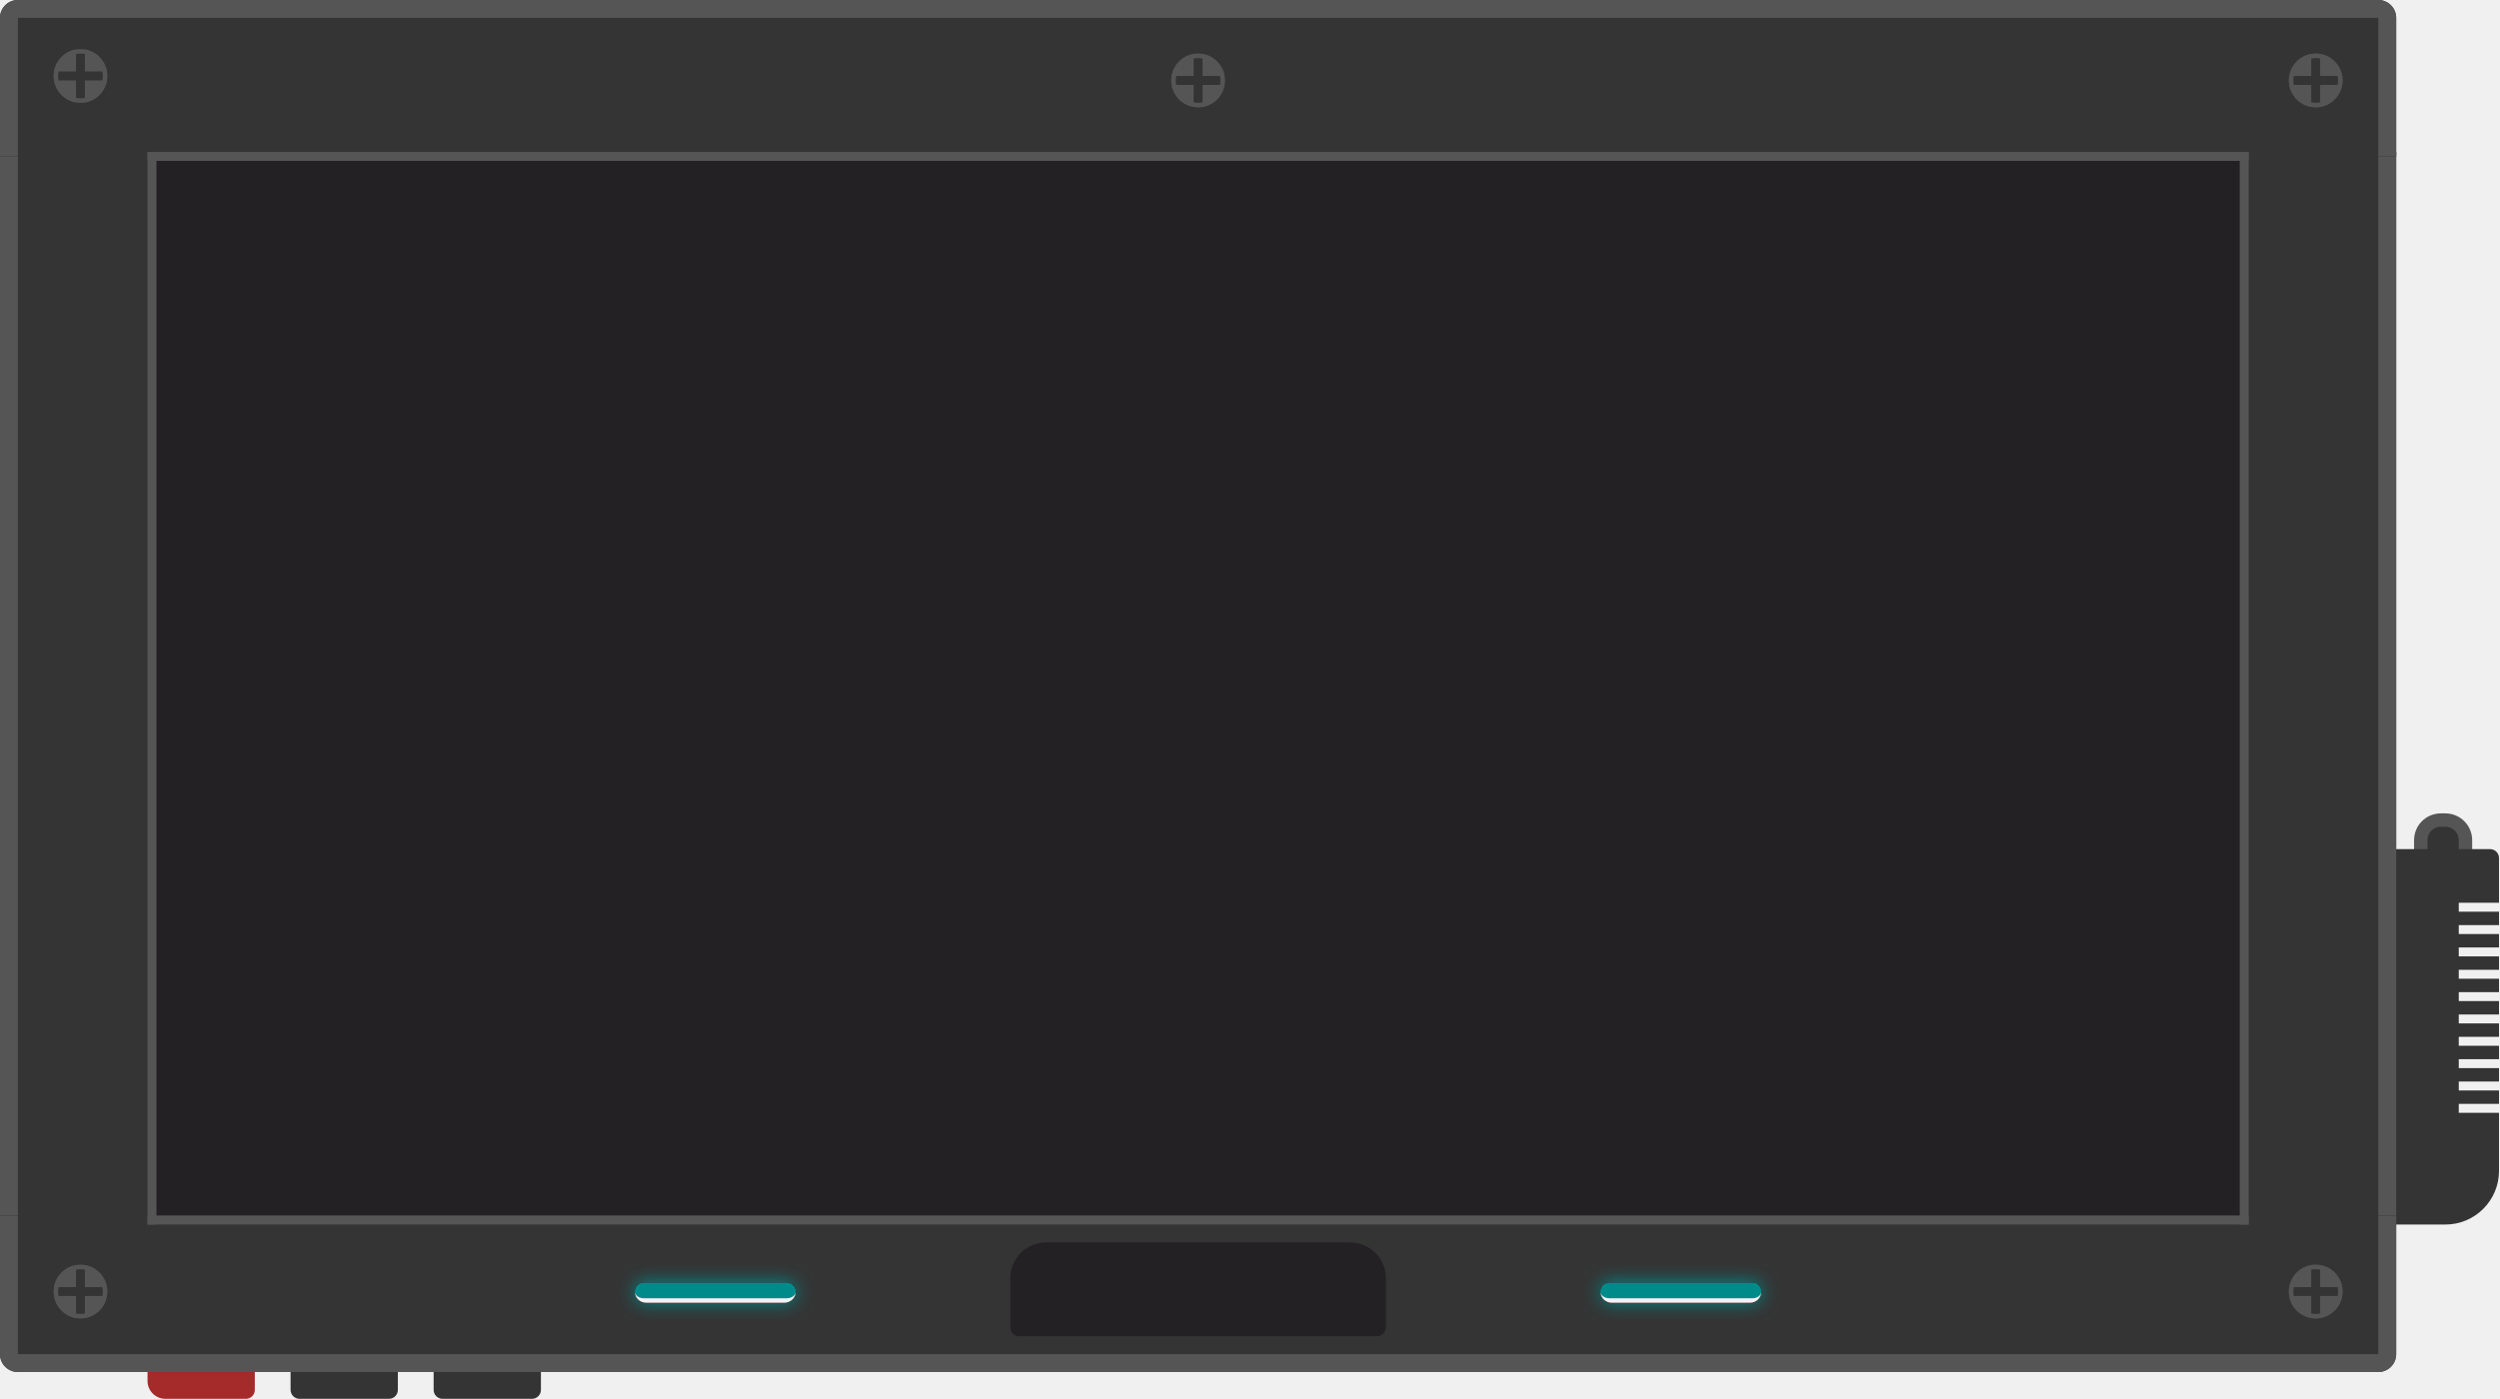
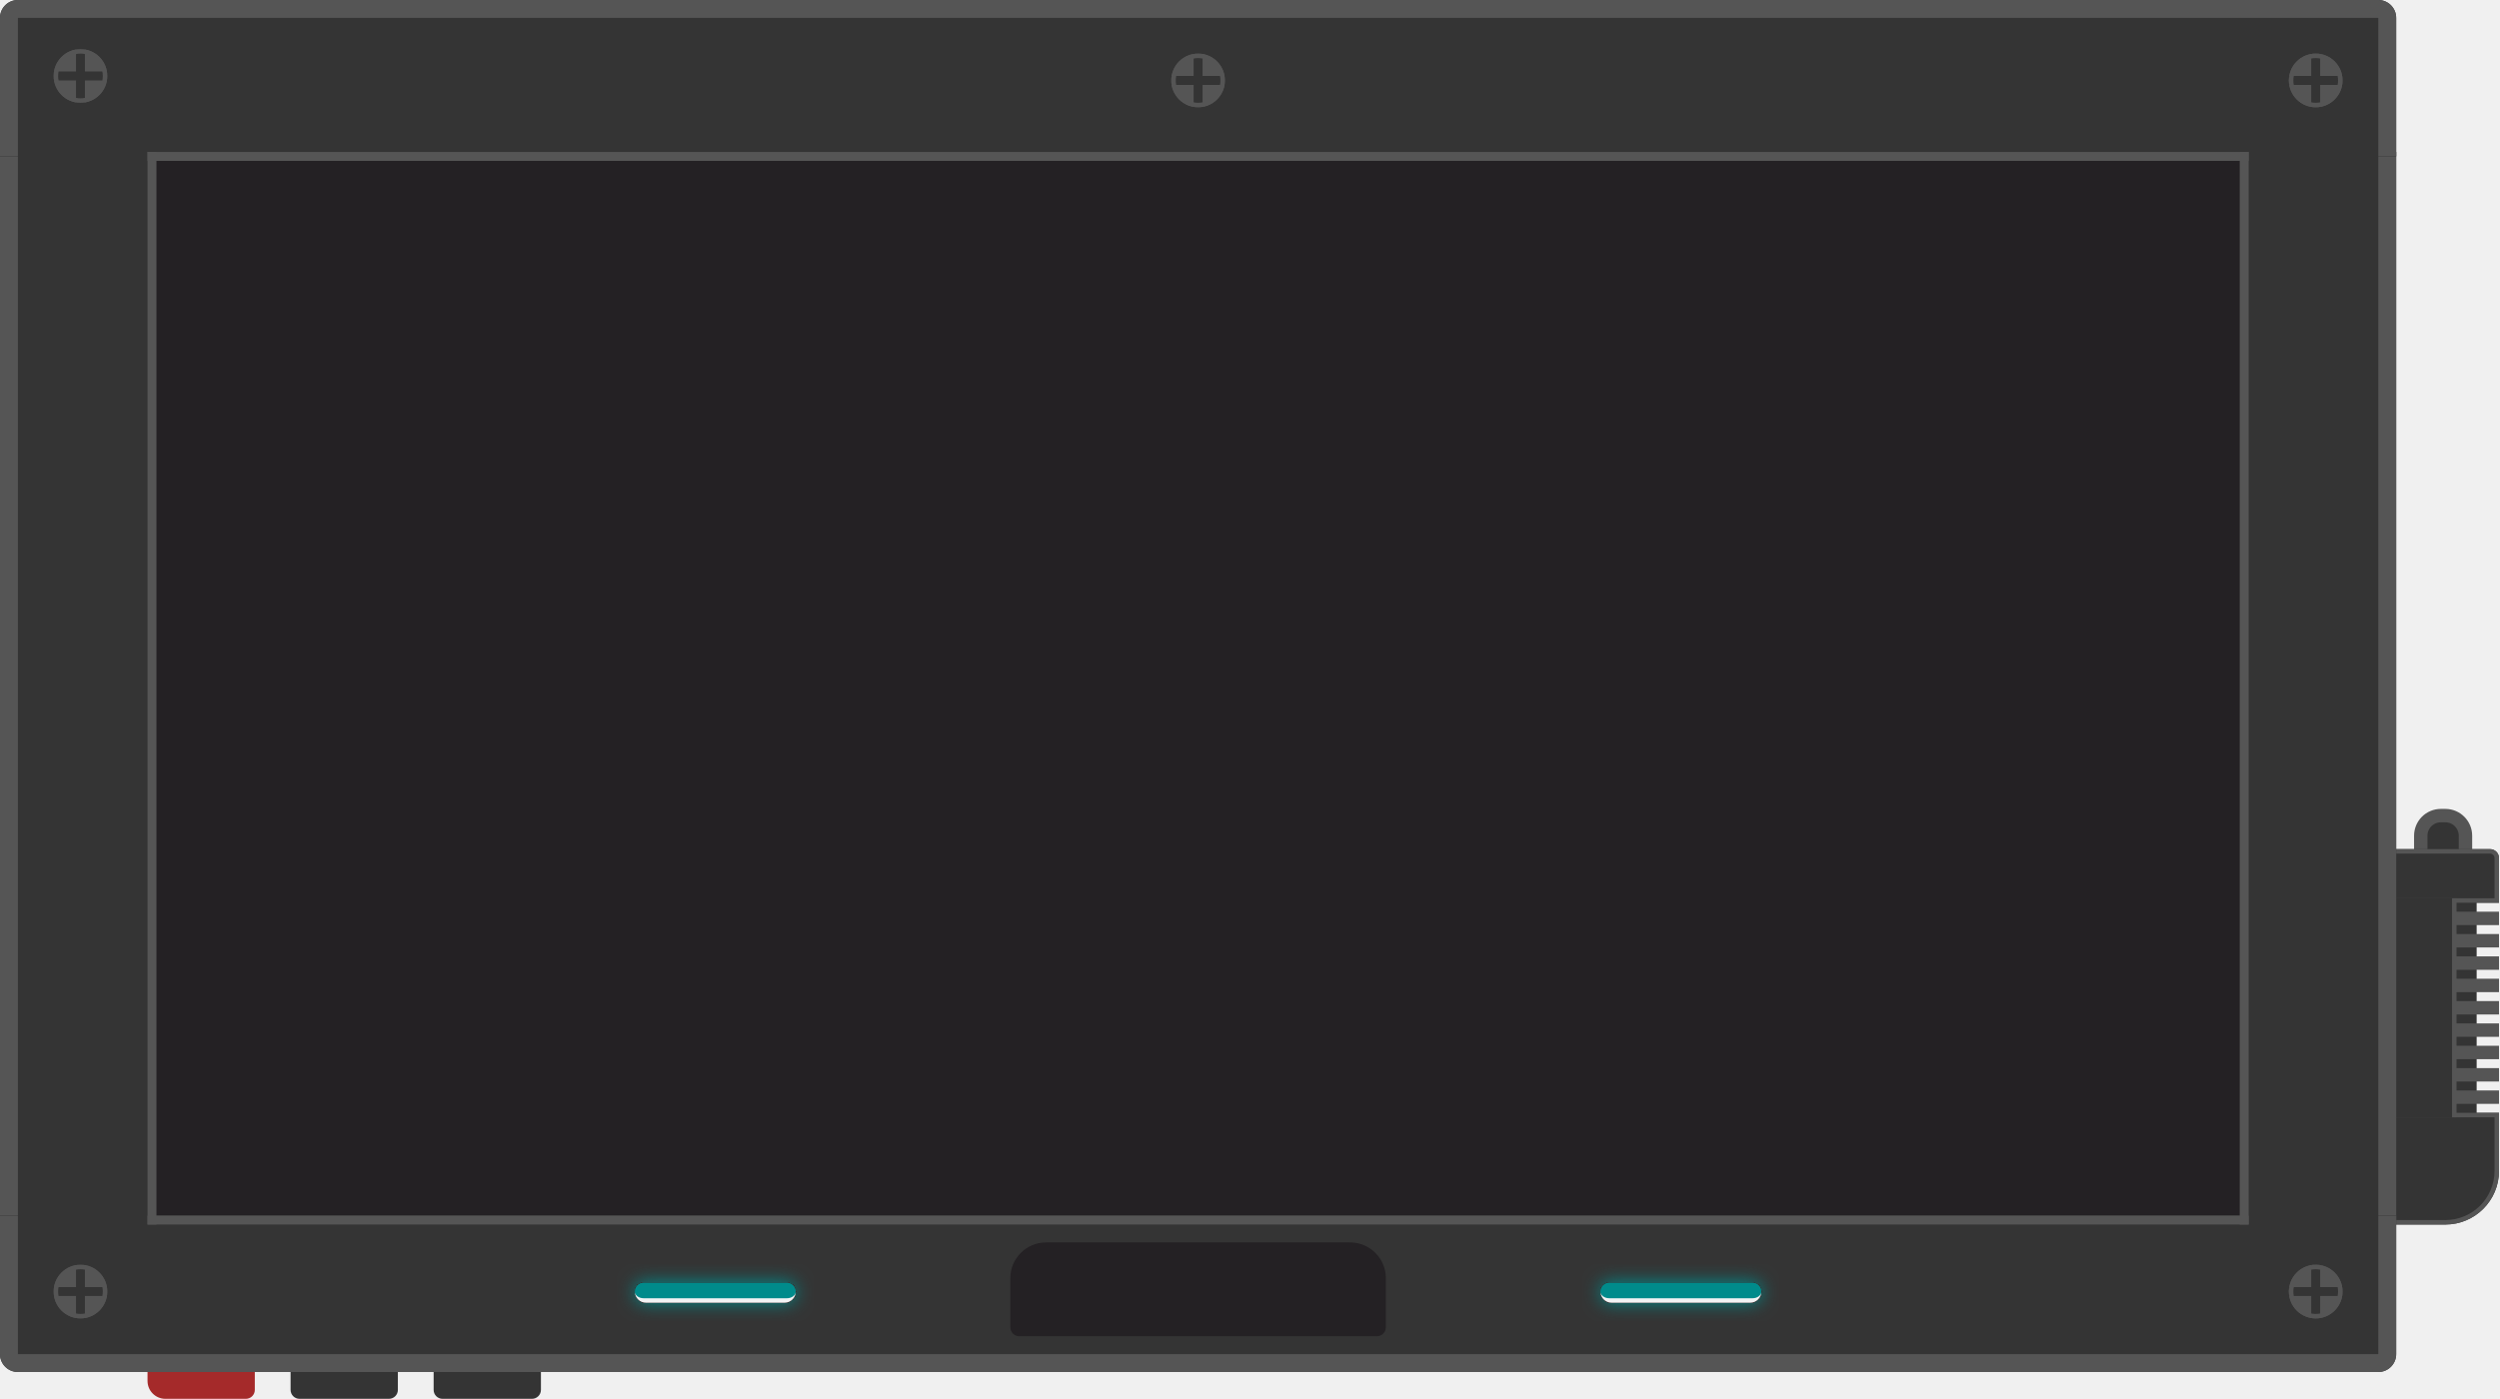
<svg xmlns="http://www.w3.org/2000/svg" width="559" height="313" viewBox="0 0 559 313" fill="none">
  <g clip-path="url(#clip0_38_216)">
    <path d="M55 313C56.105 313 57 312.105 57 311V306H33V309C33 311.209 34.791 313 37 313H55Z" fill="#A52A2A" />
    <path d="M87 313C88.105 313 89 312.105 89 311V306H65V311C65 312.105 65.895 313 67 313H87Z" fill="#343434" />
    <path d="M119 313C120.105 313 121 312.105 121 311V306H97V311C97 312.105 97.895 313 99 313H119Z" fill="#343434" />
-     <path d="M541.5 193.5H551.5V188C551.5 185.515 549.485 183.5 547 183.5H546C543.515 183.5 541.5 185.515 541.5 188V193.5Z" fill="#343434" />
-     <path d="M541.5 193.5H551.5V188C551.5 185.515 549.485 183.5 547 183.5H546C543.515 183.5 541.5 185.515 541.5 188V193.5Z" stroke="#555555" stroke-width="3" />
+     <path d="M554 250H548V201H554V250Z" fill="#343434" />
+     <path d="M559 207H548V204H559V207Z" fill="#555555" />
+     <path d="M559 212H548V209H559V212Z" fill="#555555" />
+     <path d="M559 217H548V214H559V217Z" fill="#555555" />
+     <path d="M559 222H548V219H559V222Z" fill="#555555" />
+     <path d="M559 227H548V224H559V227Z" fill="#555555" />
+     <path d="M559 232H548V229H559V232Z" fill="#555555" />
+     <path d="M559 237H548V234H559V237Z" fill="#555555" />
+     <path d="M559 242H548V239H559V242Z" fill="#555555" />
+     <path d="M559 247H548V244H559V247Z" fill="#555555" />
+     <path d="M551.5 192.5H541.5V187C541.5 184.515 543.515 182.5 546 182.5H547C549.485 182.5 551.5 184.515 551.5 187V192.5Z" fill="#343434" />
+     <path d="M551.5 192.5H541.5V187C541.5 184.515 543.515 182.5 546 182.5H547C549.485 182.5 551.5 184.515 551.5 187V192.5Z" stroke="#555555" stroke-width="3" />
+     <mask id="path-15-inside-1_38_216" fill="white">
+       <path d="M559 262C559 268.627 553.627 274 547 274H535V249H559V262Z" />
+     </mask>
    <path d="M559 262C559 268.627 553.627 274 547 274H535V249H559V262Z" fill="#343434" />
+     <path d="M560 262C560 269.18 554.18 275 547 275H535V273H547C553.075 273 558 268.075 558 262H560ZM535 248H560L558 250H535V248ZM560 248V262C560 269.18 554.18 275 547 275V273C553.075 273 558 268.075 558 262V250L560 248ZM535 274V249V274Z" fill="#555555" mask="url(#path-15-inside-1_38_216)" />
+     <mask id="path-17-inside-2_38_216" fill="white">
+       <path d="M559 202H535V190H557C558.105 190 559 190.895 559 192V202Z" />
+     </mask>
    <path d="M559 202H535V190H557C558.105 190 559 190.895 559 192V202Z" fill="#343434" />
-     <path d="M550 250H535V201H550V250Z" fill="#343434" />
-     <path d="M559 207H549V204H559V207Z" fill="#343434" />
-     <path d="M559 212H549V209H559V212Z" fill="#343434" />
-     <path d="M559 217H549V214H559V217Z" fill="#343434" />
-     <path d="M559 222H549V219H559V222Z" fill="#343434" />
-     <path d="M559 227H549V224H559V227Z" fill="#343434" />
-     <path d="M559 232H549V229H559V232Z" fill="#343434" />
-     <path d="M559 237H549V234H559V237Z" fill="#343434" />
-     <path d="M559 242H549V239H559V242Z" fill="#343434" />
-     <path d="M559 247H549V244H559V247Z" fill="#343434" />
+     <path d="M560 203H535V201H558L560 203ZM535 189H557C558.657 189 560 190.343 560 192H558C558 191.448 557.552 191 557 191H535V189ZM557 189C558.657 189 560 190.343 560 192V203L558 201V192C558 191.448 557.552 191 557 191V189ZM535 202V190V202Z" fill="#555555" mask="url(#path-17-inside-2_38_216)" />
+     <path d="M549 250H535V201H549V250Z" fill="#343434" />
+     <path d="M548.5 201V250H549.5V201H548.5Z" fill="#555555" />
    <g clip-path="url(#clip1_38_216)">
-       <mask id="path-17-inside-1_38_216" fill="white">
+       <mask id="path-21-inside-3_38_216" fill="white">
        <path d="M536 34V273H0V34L536 34Z" />
      </mask>
      <path d="M536 34V273H0V34L536 34Z" fill="#343434" />
      <rect width="238" height="468" transform="matrix(0 1 -1 0 502 34)" fill="#242124" />
    </g>
-     <path d="M532 34V273H540V34H532ZM4 273V34H-4V273H4Z" fill="#555555" mask="url(#path-17-inside-1_38_216)" />
+     <path d="M532 34V273H540V34H532ZM4 273V34H-4V273H4Z" fill="#555555" mask="url(#path-21-inside-3_38_216)" />
    <g clip-path="url(#clip2_38_216)">
-       <mask id="path-19-inside-2_38_216" fill="white">
+       <mask id="path-23-inside-4_38_216" fill="white">
        <path d="M536 272V303C536 305.209 534.209 307 532 307H4C1.791 307 0 305.209 0 303V272L536 272Z" />
      </mask>
      <path d="M536 272V303C536 305.209 534.209 307 532 307H4C1.791 307 0 305.209 0 303V272L536 272Z" fill="#343434" />
      <g clip-path="url(#clip3_38_216)">
        <rect x="524" y="283" width="12" height="12" rx="6" transform="rotate(90 524 283)" fill="#343434" />
        <rect x="524" y="288" width="2" height="12" transform="rotate(90 524 288)" fill="#555555" />
        <rect x="519" y="283" width="12" height="2" transform="rotate(90 519 283)" fill="#555555" />
      </g>
      <rect x="523.5" y="283.5" width="11" height="11" rx="5.5" transform="rotate(90 523.5 283.5)" stroke="#343434" />
      <g clip-path="url(#clip4_38_216)">
        <rect x="512" y="283" width="12" height="12" rx="6" fill="#555555" />
        <rect x="517" y="283" width="2" height="12" fill="#343434" />
        <rect x="512" y="288" width="12" height="2" fill="#343434" />
      </g>
      <rect x="512.5" y="283.5" width="11" height="11" rx="5.5" stroke="#555555" />
      <g clip-path="url(#clip5_38_216)">
        <rect x="12" y="283" width="12" height="12" rx="6" fill="#555555" />
        <rect x="17" y="283" width="2" height="12" fill="#343434" />
        <rect x="12" y="288" width="12" height="2" fill="#343434" />
      </g>
      <rect x="12.5" y="283.5" width="11" height="11" rx="5.5" stroke="#555555" />
      <g filter="url(#filter0_d_38_216)">
        <path d="M392 287C393.105 287 394 287.895 394 289C394 290.105 393.105 291 392 291H360C358.895 291 358 290.105 358 289C358 287.895 358.895 287 360 287H392Z" fill="#008B8B" />
        <path d="M394 287V291V287ZM358 291V287V291ZM358 287H394H358ZM394 289C394 290.381 392.881 291.5 391.5 291.5H360.5C359.119 291.5 358 290.381 358 289C358 289.828 358.895 290.5 360 290.5H392C393.105 290.5 394 289.828 394 289Z" fill="#F2F3F4" />
      </g>
      <g filter="url(#filter1_d_38_216)">
        <path d="M176 287C177.105 287 178 287.895 178 289C178 290.105 177.105 291 176 291H144C142.895 291 142 290.105 142 289C142 287.895 142.895 287 144 287H176Z" fill="#008B8B" />
        <path d="M178 287V291V287ZM142 291V287V291ZM142 287H178H142ZM178 289C178 290.381 176.881 291.5 175.5 291.5H144.5C143.119 291.5 142 290.381 142 289C142 289.828 142.895 290.5 144 290.5H176C177.105 290.5 178 289.828 178 289Z" fill="#F2F3F4" />
      </g>
      <path d="M302 278C306.418 278 310 281.582 310 286V297C310 298.105 309.105 299 308 299H228C226.895 299 226 298.105 226 297V286C226 281.582 229.582 278 234 278H302Z" fill="#242124" />
    </g>
-     <path d="M540 272V303C540 307.418 536.418 311 532 311V303V272H540ZM4 311C-0.418 311 -4 307.418 -4 303V272H4V303V311ZM0 272L536 272L0 272ZM540 303C540 307.418 536.418 311 532 311H4C-0.418 311 -4 307.418 -4 303H4H532H540Z" fill="#555555" mask="url(#path-19-inside-2_38_216)" />
+     <path d="M540 272V303C540 307.418 536.418 311 532 311V303V272H540ZM4 311C-0.418 311 -4 307.418 -4 303V272H4V303V311ZM0 272L536 272L0 272ZM540 303C540 307.418 536.418 311 532 311H4C-0.418 311 -4 307.418 -4 303H4H532H540Z" fill="#555555" mask="url(#path-23-inside-4_38_216)" />
    <g clip-path="url(#clip6_38_216)">
-       <mask id="path-38-inside-3_38_216" fill="white">
+       <mask id="path-42-inside-5_38_216" fill="white">
        <path d="M536 35V4C536 1.791 534.209 0 532 0L4 0C1.791 0 0 1.791 0 4V35L536 35Z" />
      </mask>
      <path d="M536 35V4C536 1.791 534.209 0 532 0L4 0C1.791 0 0 1.791 0 4V35L536 35Z" fill="#343434" />
      <g clip-path="url(#clip7_38_216)">
        <rect width="12" height="12" rx="6" transform="matrix(0 -1 -1 0 524 24)" fill="#343434" />
        <rect width="2" height="12" transform="matrix(0 -1 -1 0 524 19)" fill="#555555" />
        <rect width="12" height="2" transform="matrix(0 -1 -1 0 519 24)" fill="#555555" />
      </g>
      <rect x="-0.5" y="-0.5" width="11" height="11" rx="5.5" transform="matrix(0 -1 -1 0 523 23)" stroke="#343434" />
      <g clip-path="url(#clip8_38_216)">
        <rect width="12" height="12" rx="6" transform="matrix(1 0 0 -1 512 24)" fill="#555555" />
        <rect width="2" height="12" transform="matrix(1 0 0 -1 517 24)" fill="#343434" />
        <rect width="12" height="2" transform="matrix(1 0 0 -1 512 19)" fill="#343434" />
      </g>
      <rect x="0.5" y="-0.5" width="11" height="11" rx="5.5" transform="matrix(1 0 0 -1 512 23)" stroke="#555555" />
      <g clip-path="url(#clip9_38_216)">
        <rect width="12" height="12" rx="6" transform="matrix(1 0 0 -1 262 24)" fill="#555555" />
        <rect width="2" height="12" transform="matrix(1 0 0 -1 267 24)" fill="#343434" />
        <rect width="12" height="2" transform="matrix(1 0 0 -1 262 19)" fill="#343434" />
      </g>
      <rect x="0.5" y="-0.5" width="11" height="11" rx="5.5" transform="matrix(1 0 0 -1 262 23)" stroke="#555555" />
      <g clip-path="url(#clip10_38_216)">
        <rect x="12" y="11" width="12" height="12" rx="6" fill="#555555" />
        <rect x="17" y="11" width="2" height="12" fill="#343434" />
        <rect x="12" y="16" width="12" height="2" fill="#343434" />
      </g>
      <rect x="12.5" y="11.5" width="11" height="11" rx="5.5" stroke="#555555" />
    </g>
-     <path d="M540 35V4C540 -0.418 536.418 -4 532 -4V4V35H540ZM4 -4C-0.418 -4 -4 -0.418 -4 4V35H4V4V-4ZM0 35L536 35L0 35ZM540 4C540 -0.418 536.418 -4 532 -4L4 -4C-0.418 -4 -4 -0.418 -4 4H4L532 4H540Z" fill="#555555" mask="url(#path-38-inside-3_38_216)" />
+     <path d="M540 35V4C540 -0.418 536.418 -4 532 -4V4V35H540ZM4 -4C-0.418 -4 -4 -0.418 -4 4V35H4V4V-4ZM0 35L536 35L0 35ZM540 4C540 -0.418 536.418 -4 532 -4L4 -4C-0.418 -4 -4 -0.418 -4 4H4L532 4H540Z" fill="#555555" mask="url(#path-42-inside-5_38_216)" />
    <rect width="2" height="470" transform="matrix(0 1 -1 0 503 34)" fill="#555555" />
    <rect width="2" height="470" transform="matrix(0 1 -1 0 503 272)" fill="#555555" />
    <rect width="240" height="2" transform="matrix(0 1 -1 0 503 34)" fill="#555555" />
    <rect width="240" height="2" transform="matrix(0 1 -1 0 35 34)" fill="#555555" />
  </g>
  <defs>
    <filter id="filter0_d_38_216" x="354" y="283" width="44" height="12.5" filterUnits="userSpaceOnUse" color-interpolation-filters="sRGB">
      <feFlood flood-opacity="0" result="BackgroundImageFix" />
      <feColorMatrix in="SourceAlpha" type="matrix" values="0 0 0 0 0 0 0 0 0 0 0 0 0 0 0 0 0 0 127 0" result="hardAlpha" />
      <feOffset />
      <feGaussianBlur stdDeviation="2" />
      <feComposite in2="hardAlpha" operator="out" />
      <feColorMatrix type="matrix" values="0 0 0 0 0 0 0 0 0 0.545 0 0 0 0 0.545 0 0 0 1 0" />
      <feBlend mode="normal" in2="BackgroundImageFix" result="effect1_dropShadow_38_216" />
      <feBlend mode="normal" in="SourceGraphic" in2="effect1_dropShadow_38_216" result="shape" />
    </filter>
    <filter id="filter1_d_38_216" x="138" y="283" width="44" height="12.5" filterUnits="userSpaceOnUse" color-interpolation-filters="sRGB">
      <feFlood flood-opacity="0" result="BackgroundImageFix" />
      <feColorMatrix in="SourceAlpha" type="matrix" values="0 0 0 0 0 0 0 0 0 0 0 0 0 0 0 0 0 0 127 0" result="hardAlpha" />
      <feOffset />
      <feGaussianBlur stdDeviation="2" />
      <feComposite in2="hardAlpha" operator="out" />
      <feColorMatrix type="matrix" values="0 0 0 0 0 0 0 0 0 0.545 0 0 0 0 0.545 0 0 0 1 0" />
      <feBlend mode="normal" in2="BackgroundImageFix" result="effect1_dropShadow_38_216" />
      <feBlend mode="normal" in="SourceGraphic" in2="effect1_dropShadow_38_216" result="shape" />
    </filter>
    <clipPath id="clip0_38_216">
      <rect width="559" height="313" fill="white" transform="matrix(-1 0 0 1 559 0)" />
    </clipPath>
    <clipPath id="clip1_38_216">
      <path d="M536 34V273H0V34L536 34Z" fill="white" />
    </clipPath>
    <clipPath id="clip2_38_216">
      <path d="M536 272V303C536 305.209 534.209 307 532 307H4C1.791 307 0 305.209 0 303V272L536 272Z" fill="white" />
    </clipPath>
    <clipPath id="clip3_38_216">
      <rect x="524" y="283" width="12" height="12" rx="6" transform="rotate(90 524 283)" fill="white" />
    </clipPath>
    <clipPath id="clip4_38_216">
      <rect x="512" y="283" width="12" height="12" rx="6" fill="white" />
    </clipPath>
    <clipPath id="clip5_38_216">
      <rect x="12" y="283" width="12" height="12" rx="6" fill="white" />
    </clipPath>
    <clipPath id="clip6_38_216">
      <path d="M536 35V4C536 1.791 534.209 0 532 0L4 0C1.791 0 0 1.791 0 4V35L536 35Z" fill="white" />
    </clipPath>
    <clipPath id="clip7_38_216">
      <rect width="12" height="12" rx="6" transform="matrix(0 -1 -1 0 524 24)" fill="white" />
    </clipPath>
    <clipPath id="clip8_38_216">
      <rect width="12" height="12" rx="6" transform="matrix(1 0 0 -1 512 24)" fill="white" />
    </clipPath>
    <clipPath id="clip9_38_216">
      <rect width="12" height="12" rx="6" transform="matrix(1 0 0 -1 262 24)" fill="white" />
    </clipPath>
    <clipPath id="clip10_38_216">
      <rect x="12" y="11" width="12" height="12" rx="6" fill="white" />
    </clipPath>
  </defs>
</svg>
